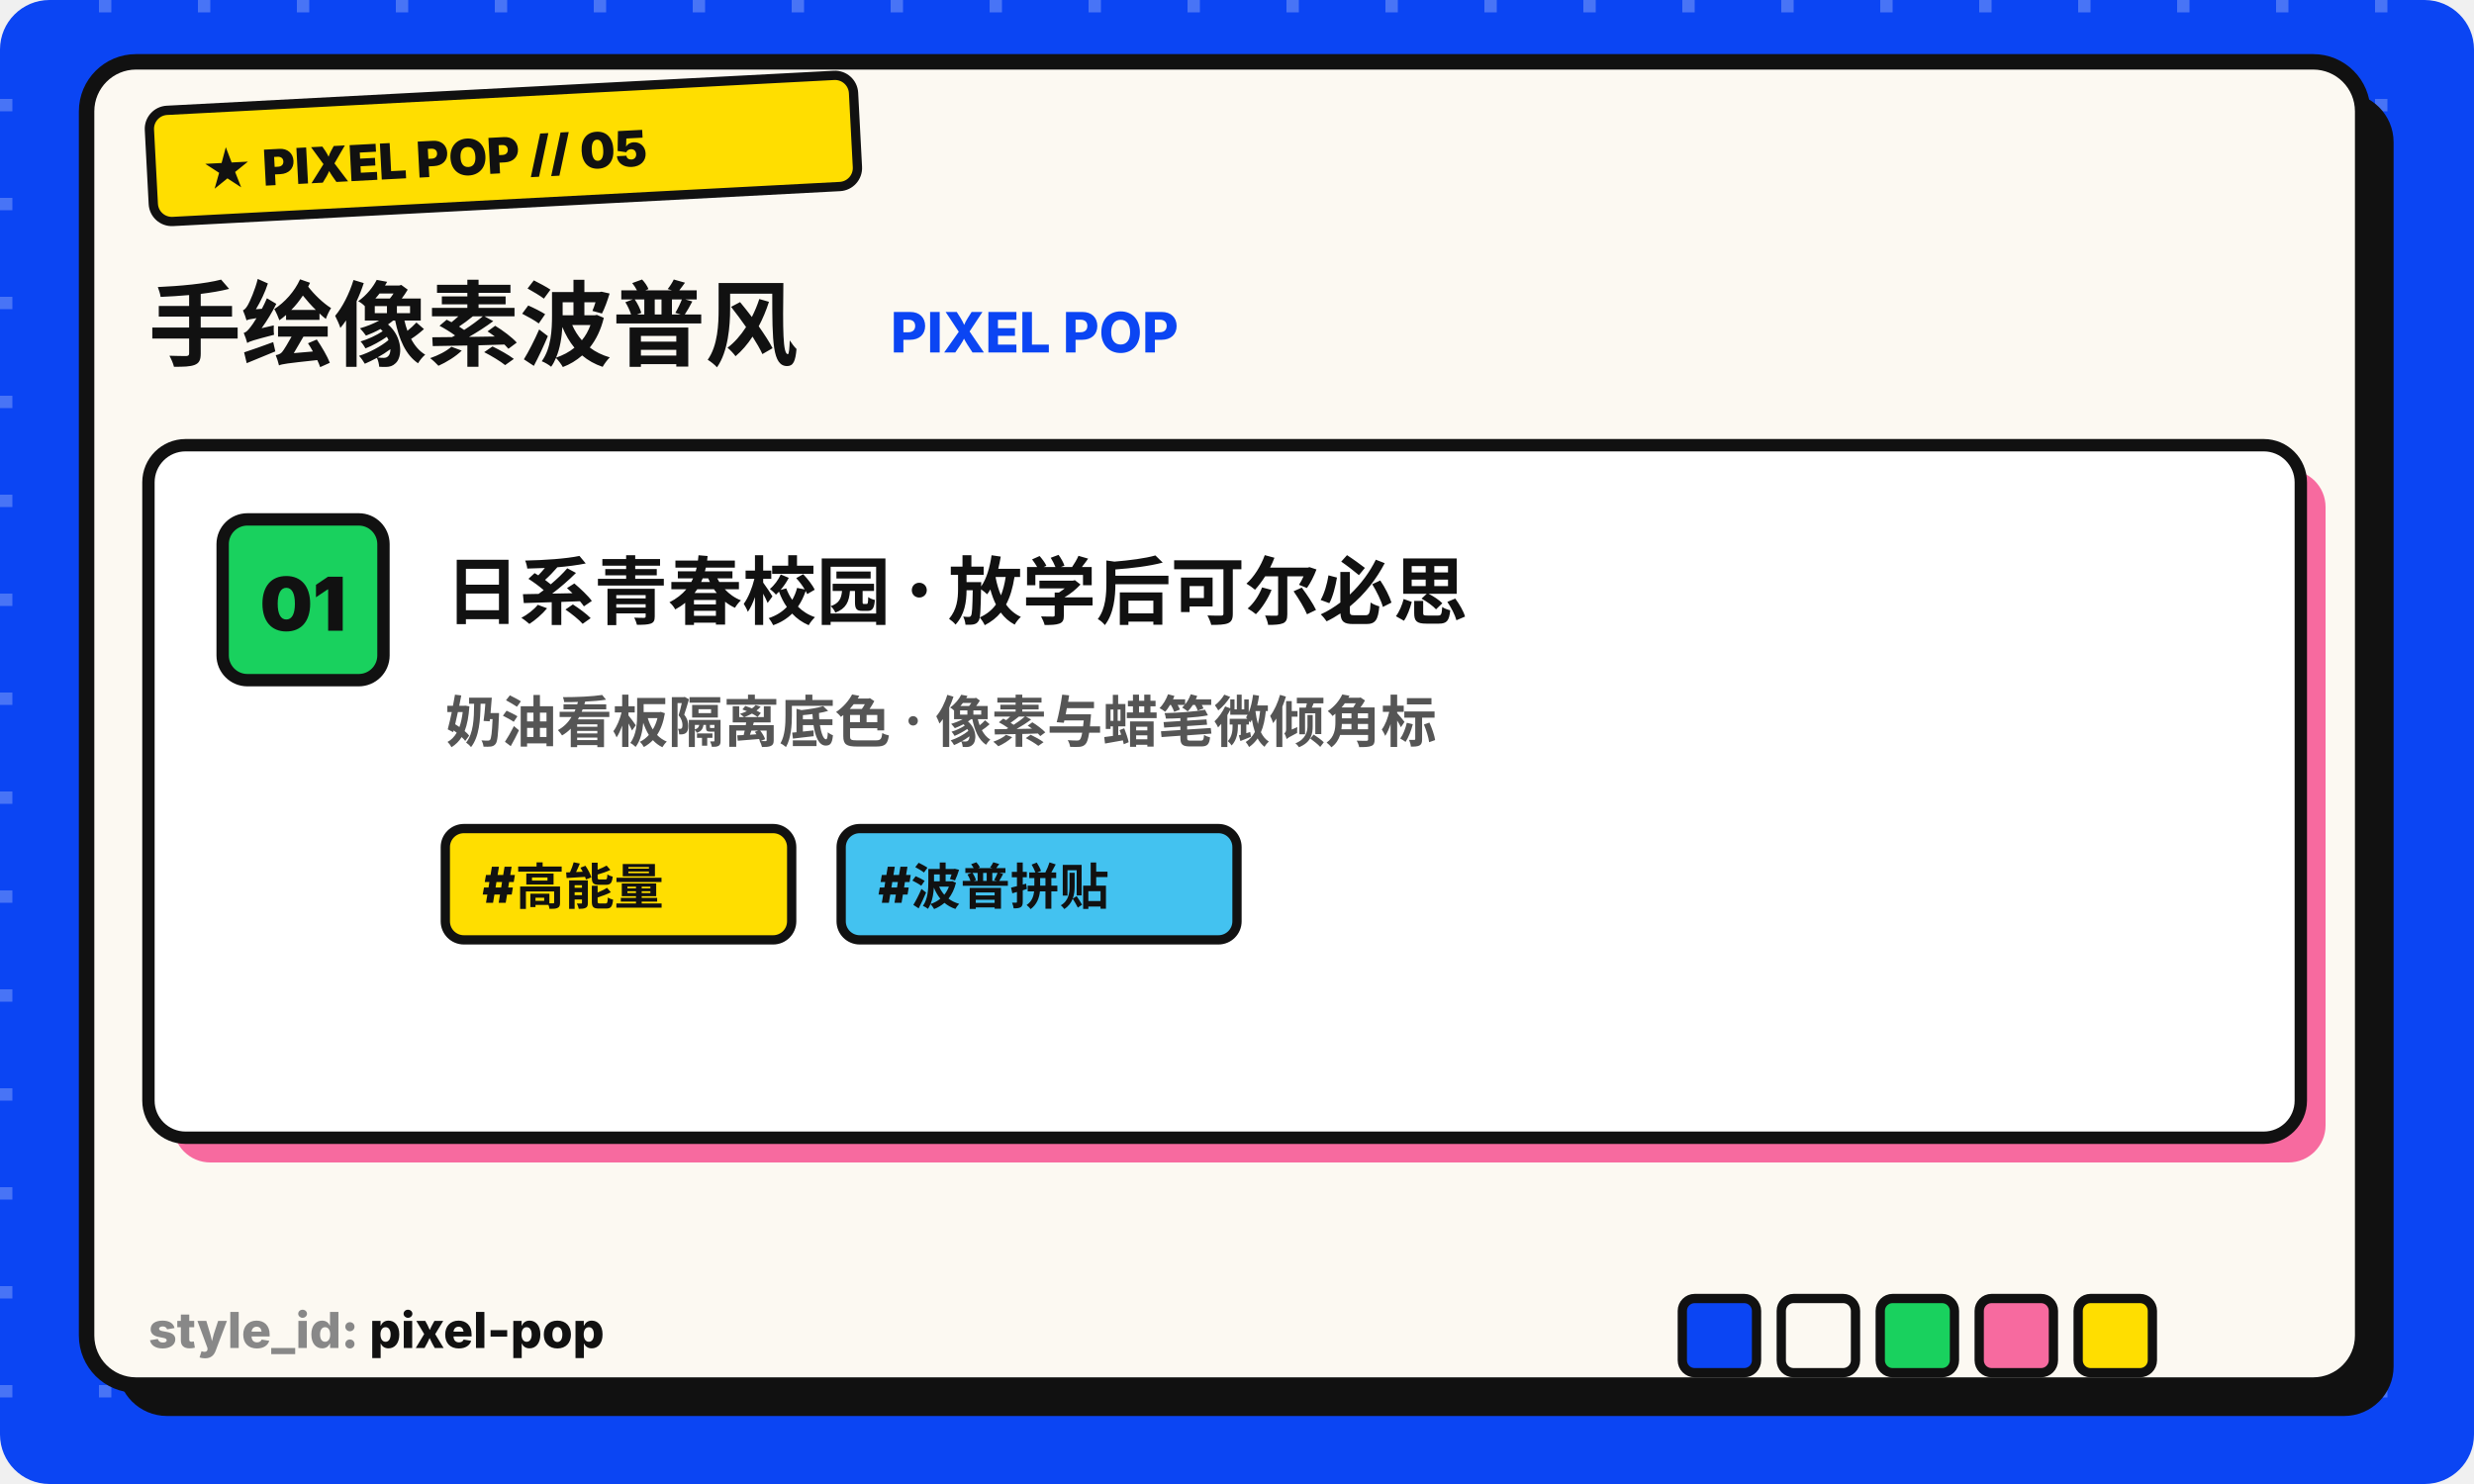
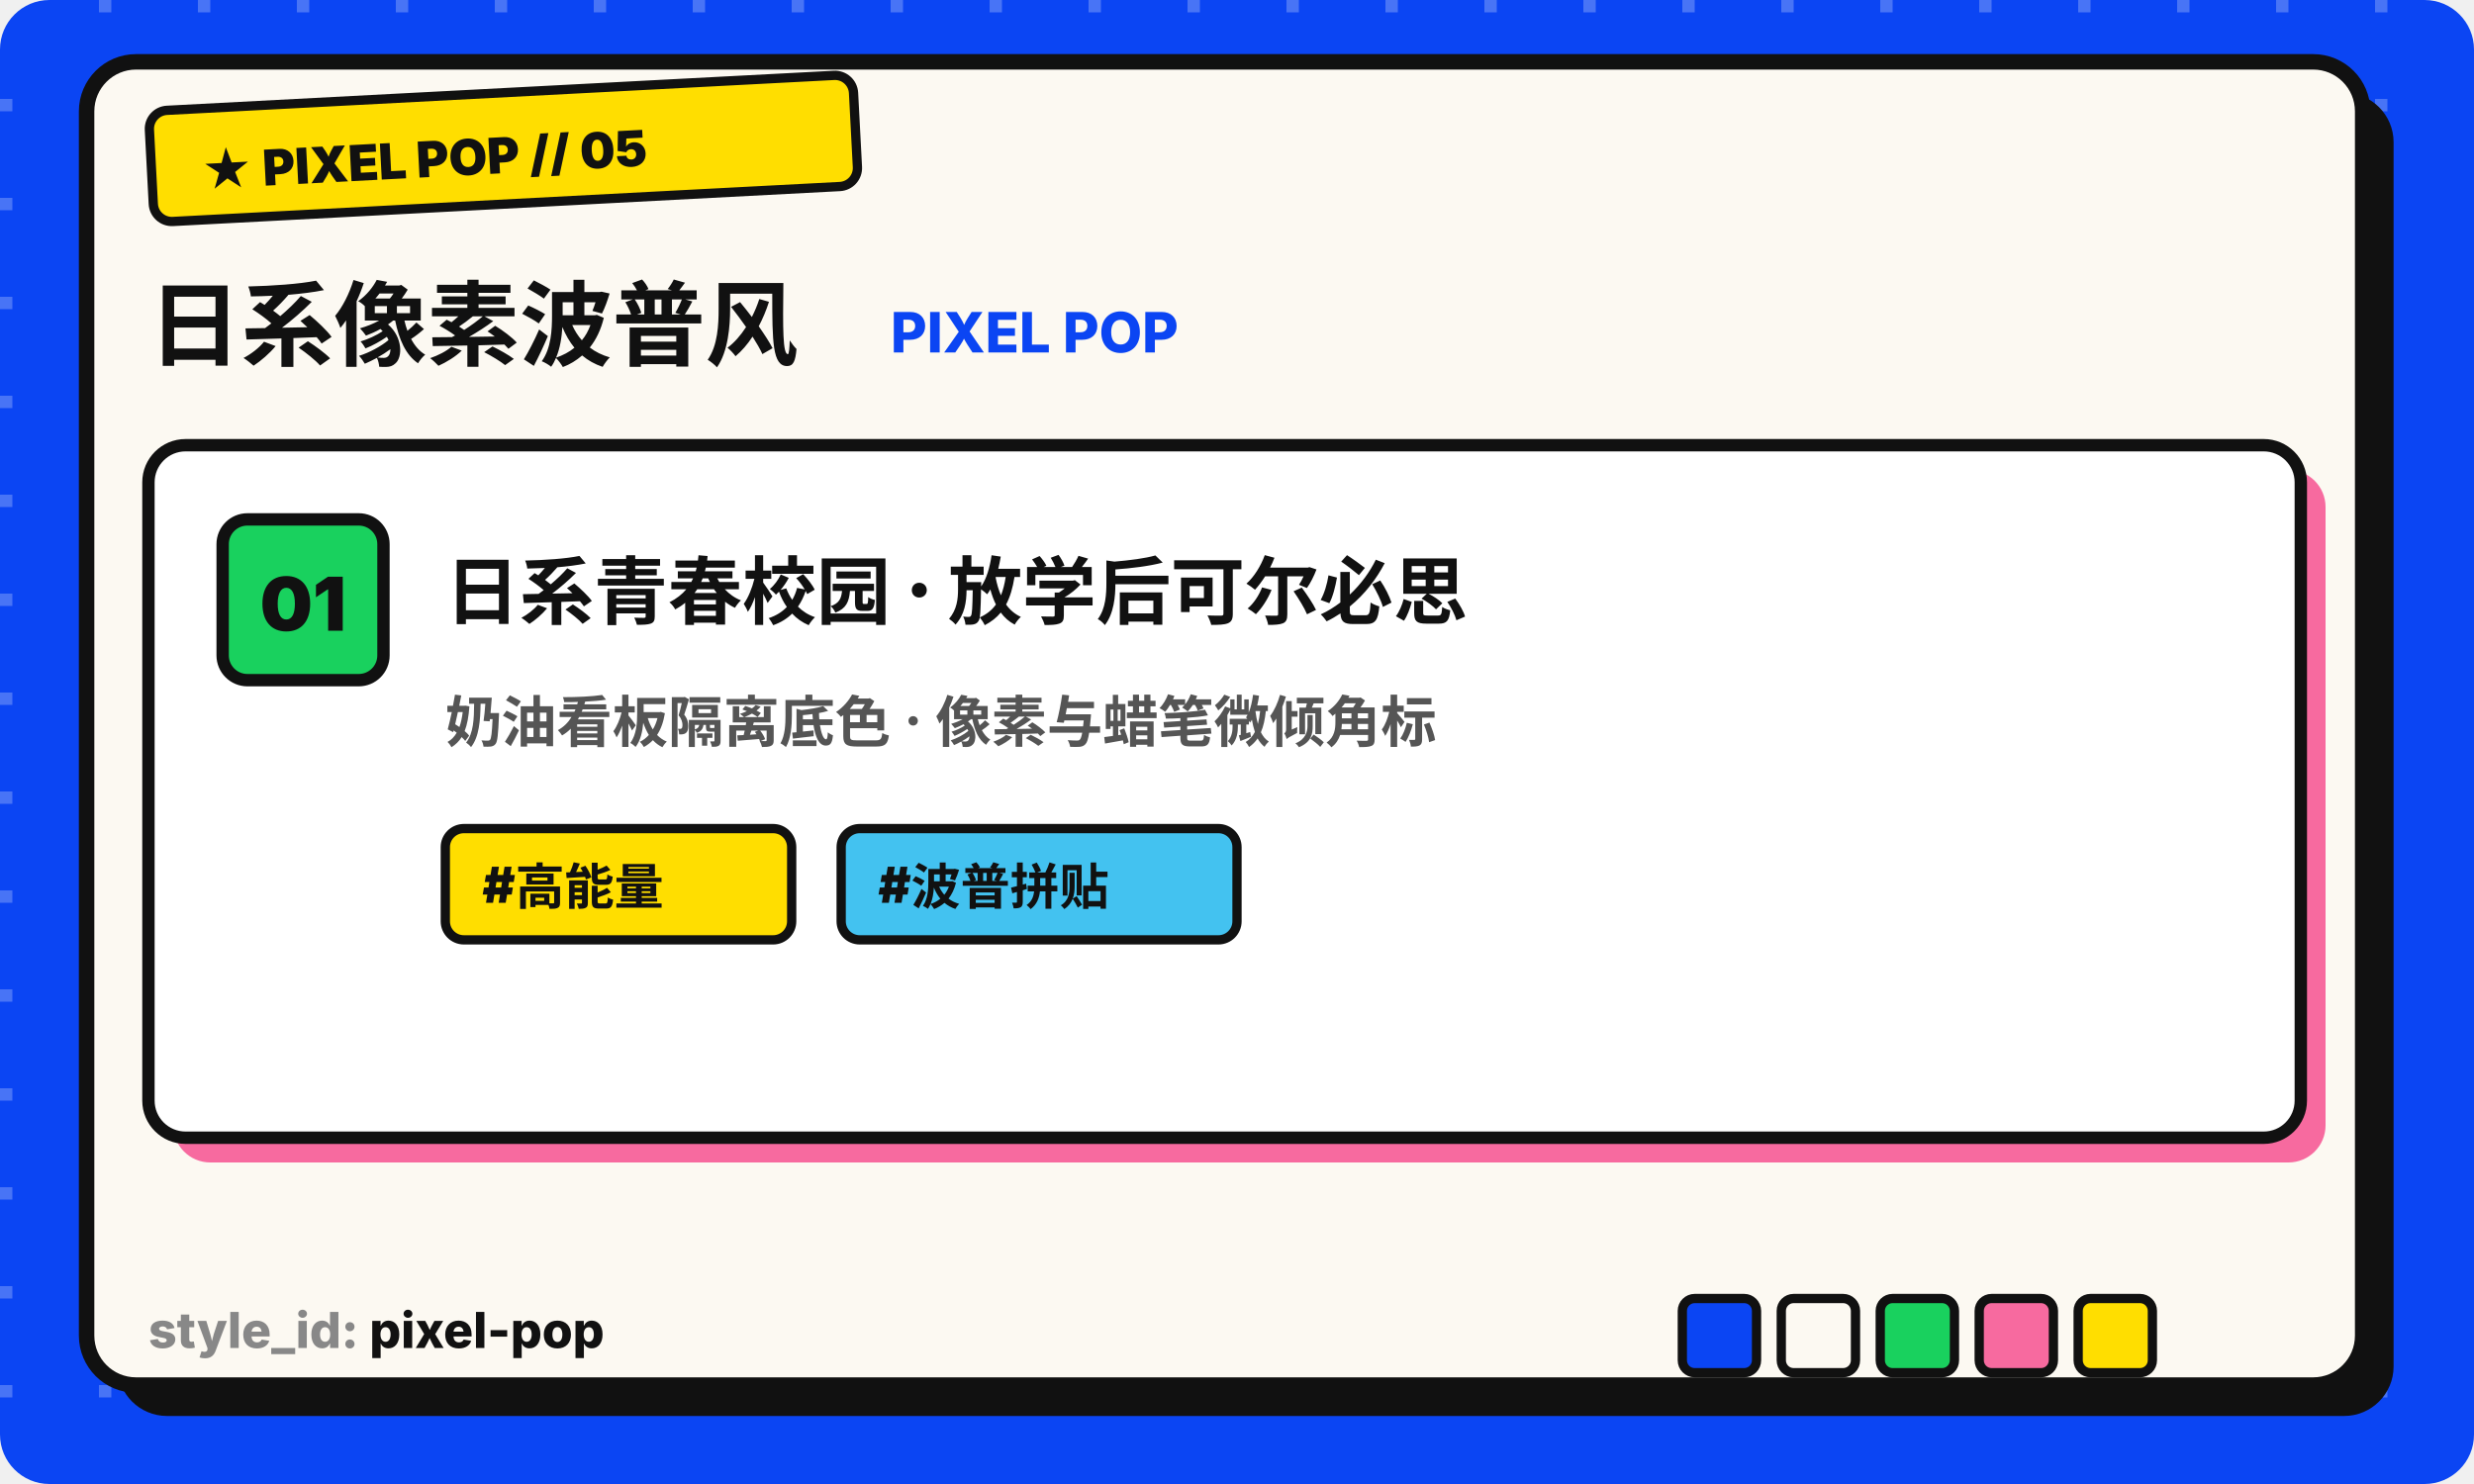
<svg xmlns="http://www.w3.org/2000/svg" viewBox="0 0 400 240" width="400" height="240">
  <defs>
    <pattern id="pixel-dot" width="16" height="16" patternUnits="userSpaceOnUse">
      <rect x="0" y="0" width="2" height="2" fill="#FFFFFF" fill-opacity="0.25" />
    </pattern>
  </defs>
  <style>
    .mono { font-family: "Press Start 2P", "IBM Plex Mono", Consolas, monospace; }
    .sans { font-family: "Varela Round", -apple-system, BlinkMacSystemFont, "Segoe UI", "PingFang SC", "Microsoft YaHei", sans-serif; }
  </style>
  <rect width="400" height="240" fill="#0b45f3" rx="8" />
  <rect width="400" height="240" fill="url(#pixel-dot)" rx="8" />
  <rect x="19" y="15" width="368" height="214" rx="8" fill="#111111" />
  <rect x="14" y="10" width="368" height="214" rx="8" fill="#fcf9f2" stroke="#111111" stroke-width="2.5" />
  <g transform="translate(24, 18) rotate(-3)">
    <rect width="114" height="18" rx="3" fill="#ffde00" stroke="#111111" stroke-width="1.5" />
    <text class="sans" font-size="8" font-weight="900" fill="#111111" x="8" y="13">★ PIXEL POP // 05</text>
  </g>
  <g transform="translate(24, 58)">
-     <text class="sans" font-size="15" font-weight="900" fill="#111111" x="0" y="0">手绘像素波普风</text>
+     <text class="sans" font-size="15" font-weight="900" fill="#111111" x="0" y="0">日系像素波普风</text>
    <text class="sans" font-size="9" font-weight="800" fill="#0b45f3" x="120" y="-1">PIXEL POP</text>
  </g>
  <g transform="translate(24, 72)">
    <rect x="4" y="4" width="348" height="112" rx="6" fill="#f76a9f" />
    <rect width="348" height="112" rx="6" fill="#ffffff" stroke="#111111" stroke-width="2" />
    <g transform="translate(12, 12)">
      <rect width="26" height="26" rx="4" fill="#19d15e" stroke="#111111" stroke-width="2" />
      <text class="sans" font-size="12" font-weight="900" fill="#111111" text-anchor="middle" x="13" y="18">01</text>
    </g>
    <g transform="translate(48, 14)">
      <text class="sans" font-size="12" font-weight="900" fill="#111111" x="0" y="14">日系青春校园 · 放学后可尔必思</text>
      <text class="sans" font-size="9" font-weight="700" fill="#555555" x="0" y="34">奶油看板隔离底色 · 像素与蜡笔微倾角标</text>
      <g transform="translate(0, 48)">
        <rect width="56" height="18" rx="3" fill="#ffde00" stroke="#111111" stroke-width="1.5" />
        <text class="sans" font-size="8" font-weight="900" fill="#111111" x="6" y="12">#高能量</text>
        <rect x="64" width="64" height="18" rx="3" fill="#43c2f0" stroke="#111111" stroke-width="1.5" />
        <text class="sans" font-size="8" font-weight="900" fill="#111111" x="70" y="12">#波普拼贴</text>
      </g>
    </g>
  </g>
  <g transform="translate(24, 218)">
    <text class="sans" font-size="8" font-weight="800" fill="#888888" x="0" y="0">style_id: <tspan fill="#111111">pixel-pop</tspan>
    </text>
    <g transform="translate(248, -8)">
      <rect x="0" y="0" width="12" height="12" fill="#0b45f3" stroke="#111" stroke-width="1.5" rx="2" />
      <rect x="16" y="0" width="12" height="12" fill="#fcf9f2" stroke="#111" stroke-width="1.5" rx="2" />
      <rect x="32" y="0" width="12" height="12" fill="#19d15e" stroke="#111" stroke-width="1.5" rx="2" />
      <rect x="48" y="0" width="12" height="12" fill="#f76a9f" stroke="#111" stroke-width="1.5" rx="2" />
      <rect x="64" y="0" width="12" height="12" fill="#ffde00" stroke="#111" stroke-width="1.5" rx="2" />
    </g>
  </g>
</svg>
